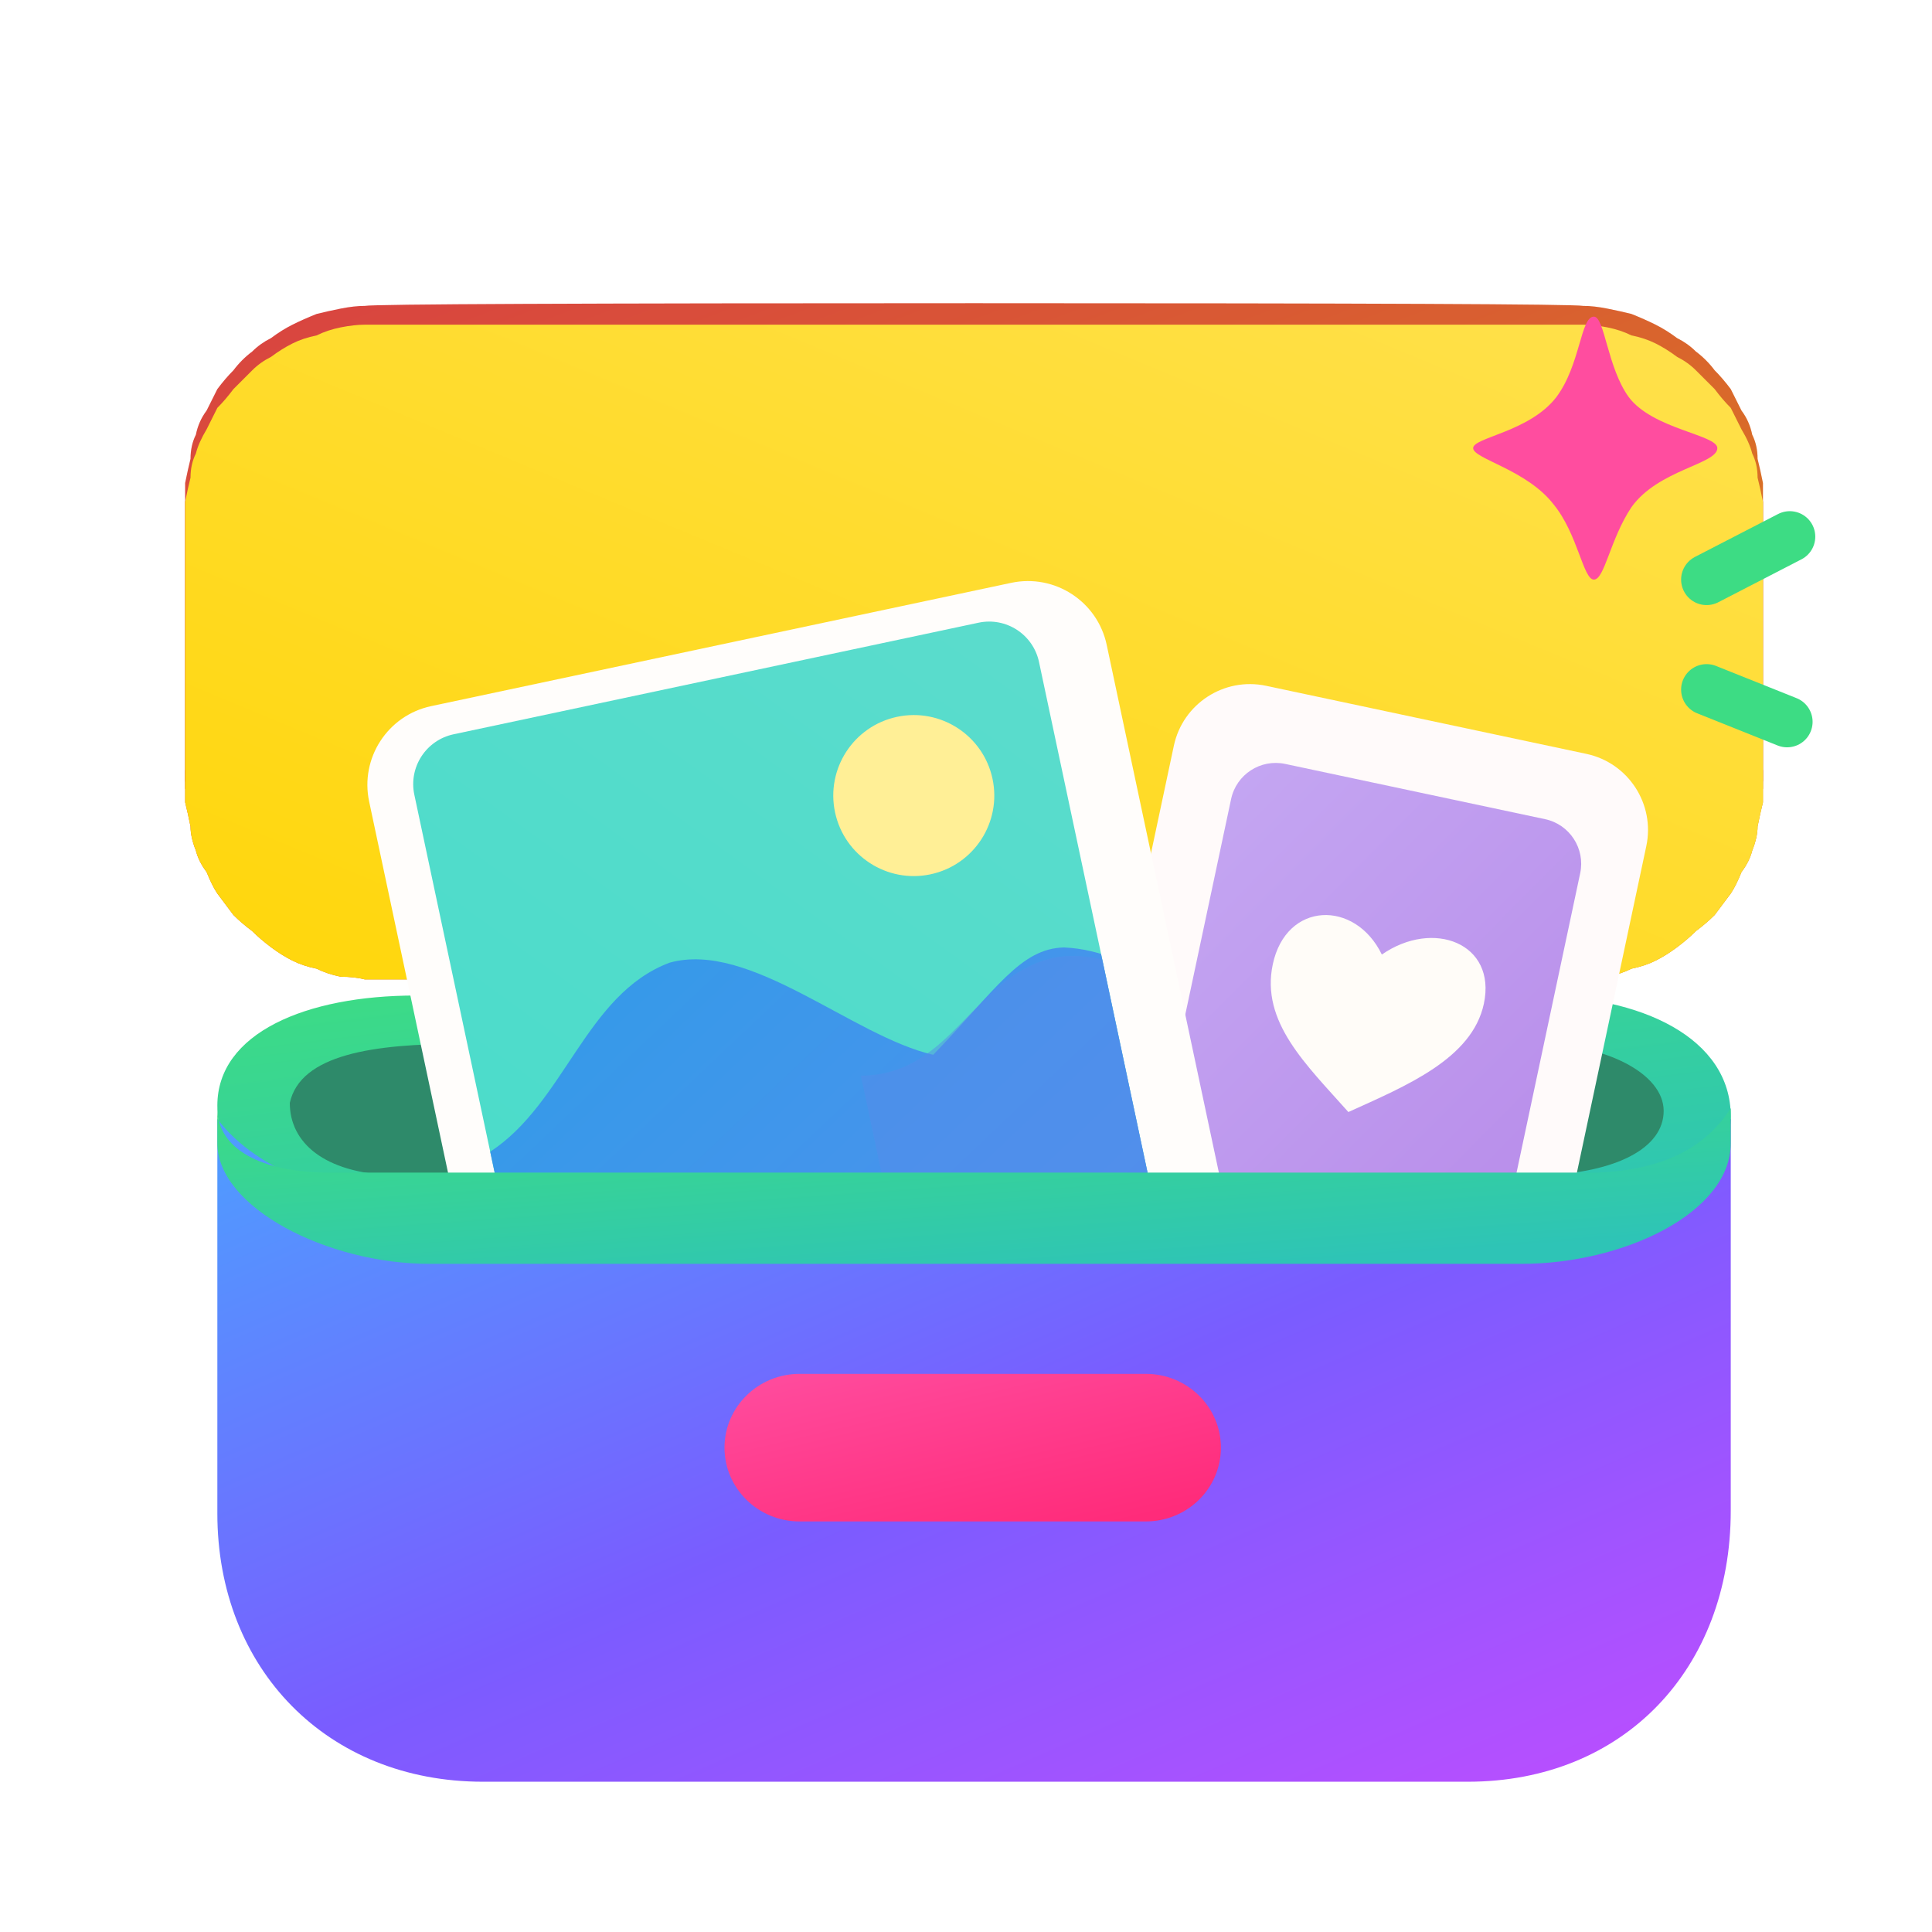
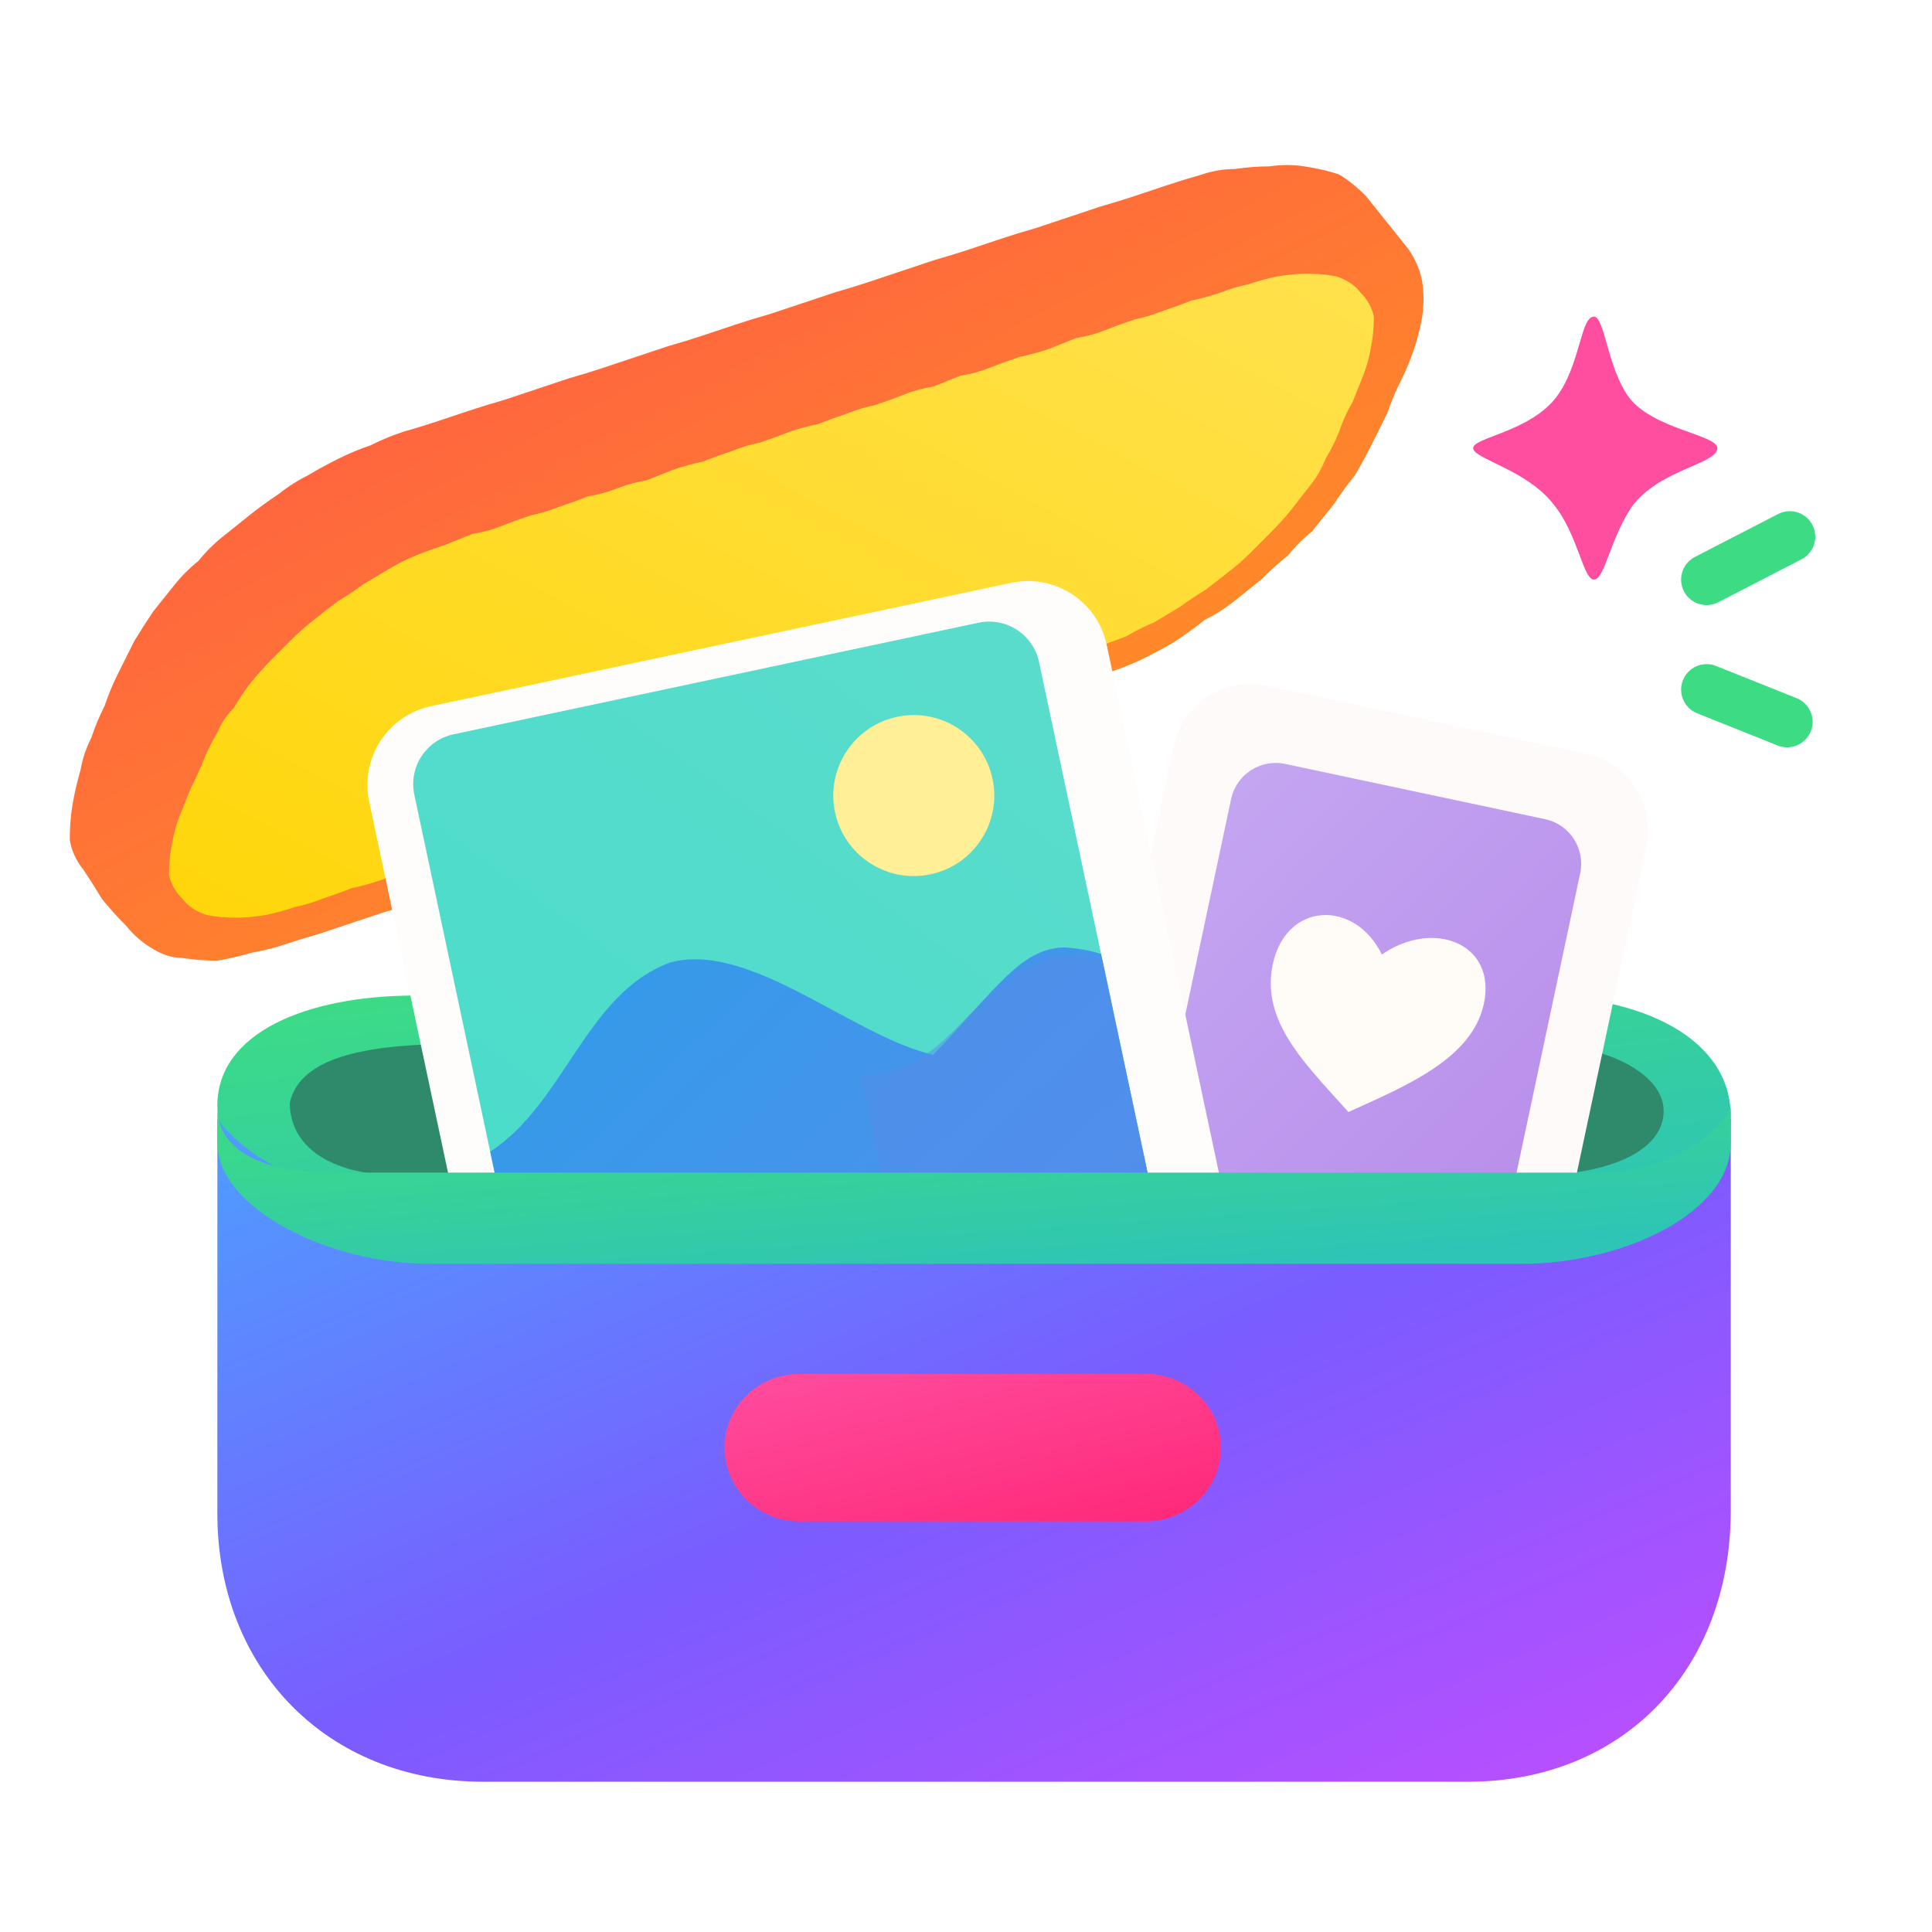
<svg xmlns="http://www.w3.org/2000/svg" viewBox="260 155 720 720" role="img" aria-label="Schuhkarton logo">
  <defs>
    <linearGradient id="sk-lidTop" x1="0" y1="0" x2="0.9" y2="1">
      <stop stop-color="#ff4d4d" />
      <stop offset="1" stop-color="#ff9f1c" />
    </linearGradient>
    <linearGradient id="sk-lidInside" x1="0" y1="1" x2="1" y2="0">
      <stop stop-color="#ffd60a" />
      <stop offset="1" stop-color="#ffe14d" />
    </linearGradient>
    <linearGradient id="sk-rim" x1="0" y1="0" x2="0.7" y2="1">
      <stop stop-color="#3ddc84" />
      <stop offset="1" stop-color="#2ec4b6" />
    </linearGradient>
    <linearGradient id="sk-box" x1="0" y1="0" x2="1" y2="1">
      <stop stop-color="#4d9fff" />
      <stop offset="0.5" stop-color="#7a5cff" />
      <stop offset="1" stop-color="#c04dff" />
    </linearGradient>
    <linearGradient id="sk-slot" x1="0" y1="0" x2="0.8" y2="1">
      <stop stop-color="#ff4d9f" />
      <stop offset="1" stop-color="#ff2b7a" />
    </linearGradient>
    <linearGradient id="sk-sky" x1="0" y1="1" x2="1" y2="0">
      <stop stop-color="#48dcca" />
      <stop offset="1" stop-color="#5bdccc" />
    </linearGradient>
    <linearGradient id="sk-mountains" x1="0" y1="0" x2="1" y2="1">
      <stop stop-color="#329be8" />
      <stop offset="1" stop-color="#568eef" />
    </linearGradient>
    <linearGradient id="sk-heartBg" x1="0" y1="0" x2="1" y2="1">
      <stop stop-color="#c4a6f2" />
      <stop offset="1" stop-color="#b78ae9" />
    </linearGradient>
    <clipPath id="sk-scene">
      <rect x="429" y="405" width="238" height="260" rx="19" />
    </clipPath>
    <clipPath id="sk-inbox">
      <rect x="260" y="155" width="720" height="640" />
    </clipPath>
  </defs>
+   <g class="lid">
+     <path fill="url(#sk-lidTop)" d="M777 309Q774 315 771 321Q768 327 765 332Q761 337 757 343Q753 348 749 353Q744 357 740 362Q735 366 730 371Q725 375 720 379Q715 383 709 386Q704 390 698 394Q693 397 687 400Q681 403 675 405Q669 408 663 410Q657 412 651 414Q645 416 639 418Q632 421 626 423Q620 425 614 427Q608 429 601 431Q595 433 589 435Q583 437 577 439Q571 441 564 443Q558 445 552 447Q546 449 540 451Q533 453 527 455Q521 457 515 459Q509 461 502 463Q496 465 490 467Q484 469 478 471Q471 473 465 475Q459 477 453 479Q447 481 441 483Q434 485 428 487Q422 489 416 491Q410 493 403 495Q397 497 391 499Q385 501 379 503Q372 505 366 507Q360 509 354 510Q347 512 341 513Q334 513 328 512Q322 512 316 508Q311 505 307 500Q302 495 298 490Q295 485 291 479Q287 474 286 468Q286 461 287 455Q288 449 290 442Q291 436 294 430Q296 424 299 418Q301 412 304 406Q307 400 310 394Q313 389 317 383Q321 378 325 373Q329 368 334 364Q338 359 343 355Q348 351 353 347Q358 343 364 339Q369 335 375 332Q380 329 386 326Q392 323 398 321Q404 318 410 316Q417 314 423 312Q429 310 435 308Q441 306 448 304Q454 302 460 300Q466 298 472 296Q479 294 485 292Q491 290 497 288Q503 286 509 284Q516 282 522 280Q528 278 534 276Q540 274 547 272Q553 270 559 268Q565 266 571 264Q578 262 584 260Q590 258 596 256Q602 254 608 252Q615 250 621 248Q627 246 633 244Q639 242 646 240Q652 238 658 236Q664 234 670 232Q677 230 683 228Q689 226 695 224Q701 222 708 220Q714 218 720 218Q727 217 733 217Q740 216 746 217Q753 218 759 220Q764 223 769 228Q773 233 777 238Q781 243 785 248Q789 254 790 260Q791 266 790 273Q789 279 787 285Q785 291 782 297Q779 303 777 309Z" />
+     <path fill="url(#sk-lidInside)" d="M759 316Q757 321 754 326Q752 331 749 335Q745 340 742 344Q738 349 734 353Q730 357 726 361Q722 365 718 368Q713 372 709 375Q704 378 700 381Q695 384 690 387Q685 389 680 392Q675 394 669 396Q664 398 659 400Q653 401 648 403Q643 405 637 407Q632 408 627 410Q621 412 616 413Q610 415 605 417Q600 419 594 420Q589 422 584 424Q578 426 573 427Q568 429 562 431Q557 433 552 434Q546 436 541 438Q536 440 530 441Q525 443 519 445Q514 447 509 448Q503 450 498 452Q493 453 487 455Q482 457 477 459Q471 460 466 462Q461 464 455 466Q450 467 445 469Q439 471 434 473Q428 474 423 476Q418 478 412 480Q407 481 402 483Q396 485 391 486Q386 488 380 490Q375 492 370 493Q364 495 359 496Q353 497 348 497Q342 497 337 496Q331 494 328 490Q324 486 323 481Q323 475 324 470Q325 464 327 459Q329 454 331 449Q334 443 336 438Q338 433 341 428Q343 423 347 419Q350 414 353 410Q357 405 361 401Q365 397 369 393Q373 389 377 386Q382 382 386 379Q391 376 395 373Q400 370 405 367Q410 364 415 362Q420 360 426 358Q431 356 436 354Q442 353 447 351Q452 349 458 347Q463 346 468 344Q474 342 479 340Q485 339 490 337Q495 335 501 334Q506 332 511 330Q517 328 522 327Q527 325 533 323Q538 321 543 320Q549 318 554 316Q560 314 565 313Q570 311 576 309Q581 307 586 306Q592 304 597 302Q602 300 608 299Q613 297 618 295Q624 294 629 292Q634 290 640 288Q645 287 651 285Q656 283 661 281Q667 280 672 278Q677 276 683 274Q688 273 693 271Q699 269 704 267Q709 266 715 264Q720 262 725 261Q731 259 736 258Q742 257 747 257Q753 257 758 258Q764 260 767 264Q771 268 772 273Q772 279 771 284Q770 290 768 295Q766 300 764 305Q761 310 759 316Z" />
+   </g>
  <path fill="url(#sk-rim)" d="M341 567C341 540 374 526 415 526H831C872 526 905 542 905 571C905 598 870 626 823 626H423C376 626 341 599 341 567Z" />
  <path fill="#2e8a6a" d="M368 566C372 548 399 544 432 544H833C858 544 880 555 880 569C880 583 862 592 835 593H406C381 592 368 581 368 566Z" />
-   <g class="lid">
-     <g fill="url(#sk-lidTop)">
-       <path d="M329 391Q329 442 329 446Q330 451 331 456Q331 460 333 465Q334 469 337 473Q339 477 341 481Q344 485 347 488Q350 492 354 495Q357 498 361 501Q365 503 369 505Q373 507 378 509Q382 510 387 511Q392 512 396 512Q401 513 623 513Q845 513 850 512Q854 512 859 511Q864 510 868 509Q873 507 877 505Q881 503 885 501Q889 498 892 495Q896 492 899 488Q902 485 905 481Q907 477 909 473Q912 469 913 465Q915 460 915 456Q916 451 917 446Q917 442 917 391Q917 339 917 335Q916 330 915 326Q915 321 913 317Q912 312 909 308Q907 304 905 300Q902 296 899 293Q896 289 892 286Q889 283 885 281Q881 278 877 276Q873 274 868 272Q864 271 859 270Q854 269 850 269Q845 268 623 268Q401 268 396 269Q392 269 387 270Q382 271 378 272Q373 274 369 276Q365 278 361 281Q357 283 354 286Q350 289 347 293Q344 296 341 300Q339 304 337 308Q334 312 333 317Q331 321 331 326Q330 330 329 335Q329 339 329 391Z" />
-       <path d="M329 398Q329 449 329 454Q330 458 331 463Q331 467 333 472Q334 476 337 480Q339 485 341 488Q344 492 347 496Q350 499 354 502Q357 505 361 508Q365 511 369 513Q373 515 378 516Q382 518 387 519Q392 519 396 520Q401 520 623 520Q845 520 850 520Q854 519 859 519Q864 518 868 516Q873 515 877 513Q881 511 885 508Q889 505 892 502Q896 499 899 496Q902 492 905 488Q907 485 909 480Q912 476 913 472Q915 467 915 463Q916 458 917 454Q917 449 917 398Q917 347 917 342Q916 337 915 333Q915 328 913 324Q912 320 909 315Q907 311 905 307Q902 304 899 300Q896 297 892 293Q889 290 885 288Q881 285 877 283Q873 281 868 280Q864 278 859 277Q854 276 850 276Q845 276 623 276Q401 276 396 276Q392 276 387 277Q382 278 378 280Q373 281 369 283Q365 285 361 288Q357 290 354 293Q350 297 347 300Q344 304 341 307Q339 311 337 315Q334 320 333 324Q331 328 331 333Q330 337 329 342Q329 347 329 398Z" />
-       <path d="M329 442L917 442L917 449L329 449Z" />
-     </g>
-     <g fill="#000" opacity=".15">
-       <path d="M329 391Q329 442 329 446Q330 451 331 456Q331 460 333 465Q334 469 337 473Q339 477 341 481Q344 485 347 488Q350 492 354 495Q357 498 361 501Q365 503 369 505Q373 507 378 509Q382 510 387 511Q392 512 396 512Q401 513 623 513Q845 513 850 512Q854 512 859 511Q864 510 868 509Q873 507 877 505Q881 503 885 501Q889 498 892 495Q896 492 899 488Q902 485 905 481Q907 477 909 473Q912 469 913 465Q915 460 915 456Q916 451 917 446Q917 442 917 391Q917 339 917 335Q916 330 915 326Q915 321 913 317Q912 312 909 308Q907 304 905 300Q902 296 899 293Q896 289 892 286Q889 283 885 281Q881 278 877 276Q873 274 868 272Q864 271 859 270Q854 269 850 269Q845 268 623 268Q401 268 396 269Q392 269 387 270Q382 271 378 272Q373 274 369 276Q365 278 361 281Q357 283 354 286Q350 289 347 293Q344 296 341 300Q339 304 337 308Q334 312 333 317Q331 321 331 326Q330 330 329 335Q329 339 329 391Z" />
-       <path d="M329 398Q329 449 329 454Q330 458 331 463Q331 467 333 472Q334 476 337 480Q339 485 341 488Q344 492 347 496Q350 499 354 502Q357 505 361 508Q365 511 369 513Q373 515 378 516Q382 518 387 519Q392 519 396 520Q401 520 623 520Q845 520 850 520Q854 519 859 519Q864 518 868 516Q873 515 877 513Q881 511 885 508Q889 505 892 502Q896 499 899 496Q902 492 905 488Q907 485 909 480Q912 476 913 472Q915 467 915 463Q916 458 917 454Q917 449 917 398Q917 347 917 342Q916 337 915 333Q915 328 913 324Q912 320 909 315Q907 311 905 307Q902 304 899 300Q896 297 892 293Q889 290 885 288Q881 285 877 283Q873 281 868 280Q864 278 859 277Q854 276 850 276Q845 276 623 276Q401 276 396 276Q392 276 387 277Q382 278 378 280Q373 281 369 283Q365 285 361 288Q357 290 354 293Q350 297 347 300Q344 304 341 307Q339 311 337 315Q334 320 333 324Q331 328 331 333Q330 337 329 342Q329 347 329 398Z" />
-       <path d="M329 442L917 442L917 449L329 449Z" />
-     </g>
-     <path fill="url(#sk-lidInside)" d="M329 398Q329 449 329 454Q330 458 331 463Q331 467 333 472Q334 476 337 480Q339 485 341 488Q344 492 347 496Q350 499 354 502Q357 505 361 508Q365 511 369 513Q373 515 378 516Q382 518 387 519Q392 519 396 520Q401 520 623 520Q845 520 850 520Q854 519 859 519Q864 518 868 516Q873 515 877 513Q881 511 885 508Q889 505 892 502Q896 499 899 496Q902 492 905 488Q907 485 909 480Q912 476 913 472Q915 467 915 463Q916 458 917 454Q917 449 917 398Q917 347 917 342Q916 337 915 333Q915 328 913 324Q912 320 909 315Q907 311 905 307Q902 304 899 300Q896 297 892 293Q889 290 885 288Q881 285 877 283Q873 281 868 280Q864 278 859 277Q854 276 850 276Q845 276 623 276Q401 276 396 276Q392 276 387 277Q382 278 378 280Q373 281 369 283Q365 285 361 288Q357 290 354 293Q350 297 347 300Q344 304 341 307Q339 311 337 315Q334 320 333 324Q331 328 331 333Q330 337 329 342Q329 347 329 398Z" />
-   </g>
  <g clip-path="url(#sk-inbox)">
    <g class="p2">
      <g transform="rotate(12 771 515)">
        <rect x="682" y="421" width="180" height="255" rx="29" fill="#fffafa" />
        <rect x="707" y="448" width="133" height="208" rx="17" fill="url(#sk-heartBg)" />
        <path fill="#fffcf8" d="M774 510C760 492 735 498 735 522C735 544 755 556 774 570C793 556 815 541 815 520C815 497 790 493 774 510Z" />
      </g>
    </g>
    <g class="p1">
      <g transform="rotate(-12 551 507)">
        <rect x="412" y="393" width="281" height="307" rx="30" fill="#fffdfb" />
        <g clip-path="url(#sk-scene)">
          <rect x="429" y="405" width="238" height="260" rx="19" fill="url(#sk-sky)" />
          <circle cx="611" cy="463" r="30" fill="#ffef96" />
          <path fill="url(#sk-mountains)" d="M429 560C460 548 476 510 509 505C540 503 570 546 598 559C626 540 638 527 654 530C681 537 696 564 712 572L712 678H429Z" />
          <path fill="#558cea" opacity="0.5" d="M570 561C604 568 619 532 651 533C678 535 699 564 712 576V678H570Z" />
        </g>
      </g>
    </g>
  </g>
  <path fill="url(#sk-box)" d="M341 572C356 592 388 603 419 603H827C862 603 891 589 905 572V718C905 777 865 819 807 819H440C382 819 341 777 341 719Z" />
  <path fill="url(#sk-rim)" d="M341 568C341 583 357 592 383 592H855C881 591 896 582 905 568V581C905 607 865 626 827 626H420C382 626 341 605 341 581Z" />
  <rect x="530" y="667" width="185" height="55" rx="28" fill="url(#sk-slot)" />
  <path class="star" fill="#ff4d9f" d="M854 273C858 273 859 292 867 303C876 315 900 317 900 322C900 328 878 330 868 344C860 356 858 371 854 371C850 371 848 354 839 343C829 330 809 326 809 322C809 318 830 316 840 303C849 291 849 273 854 273Z" />
  <path class="rays" d="M896 371L927 355M896 412L926 424" fill="none" stroke="#3ddc84" stroke-width="19" stroke-linecap="round" />
</svg>
